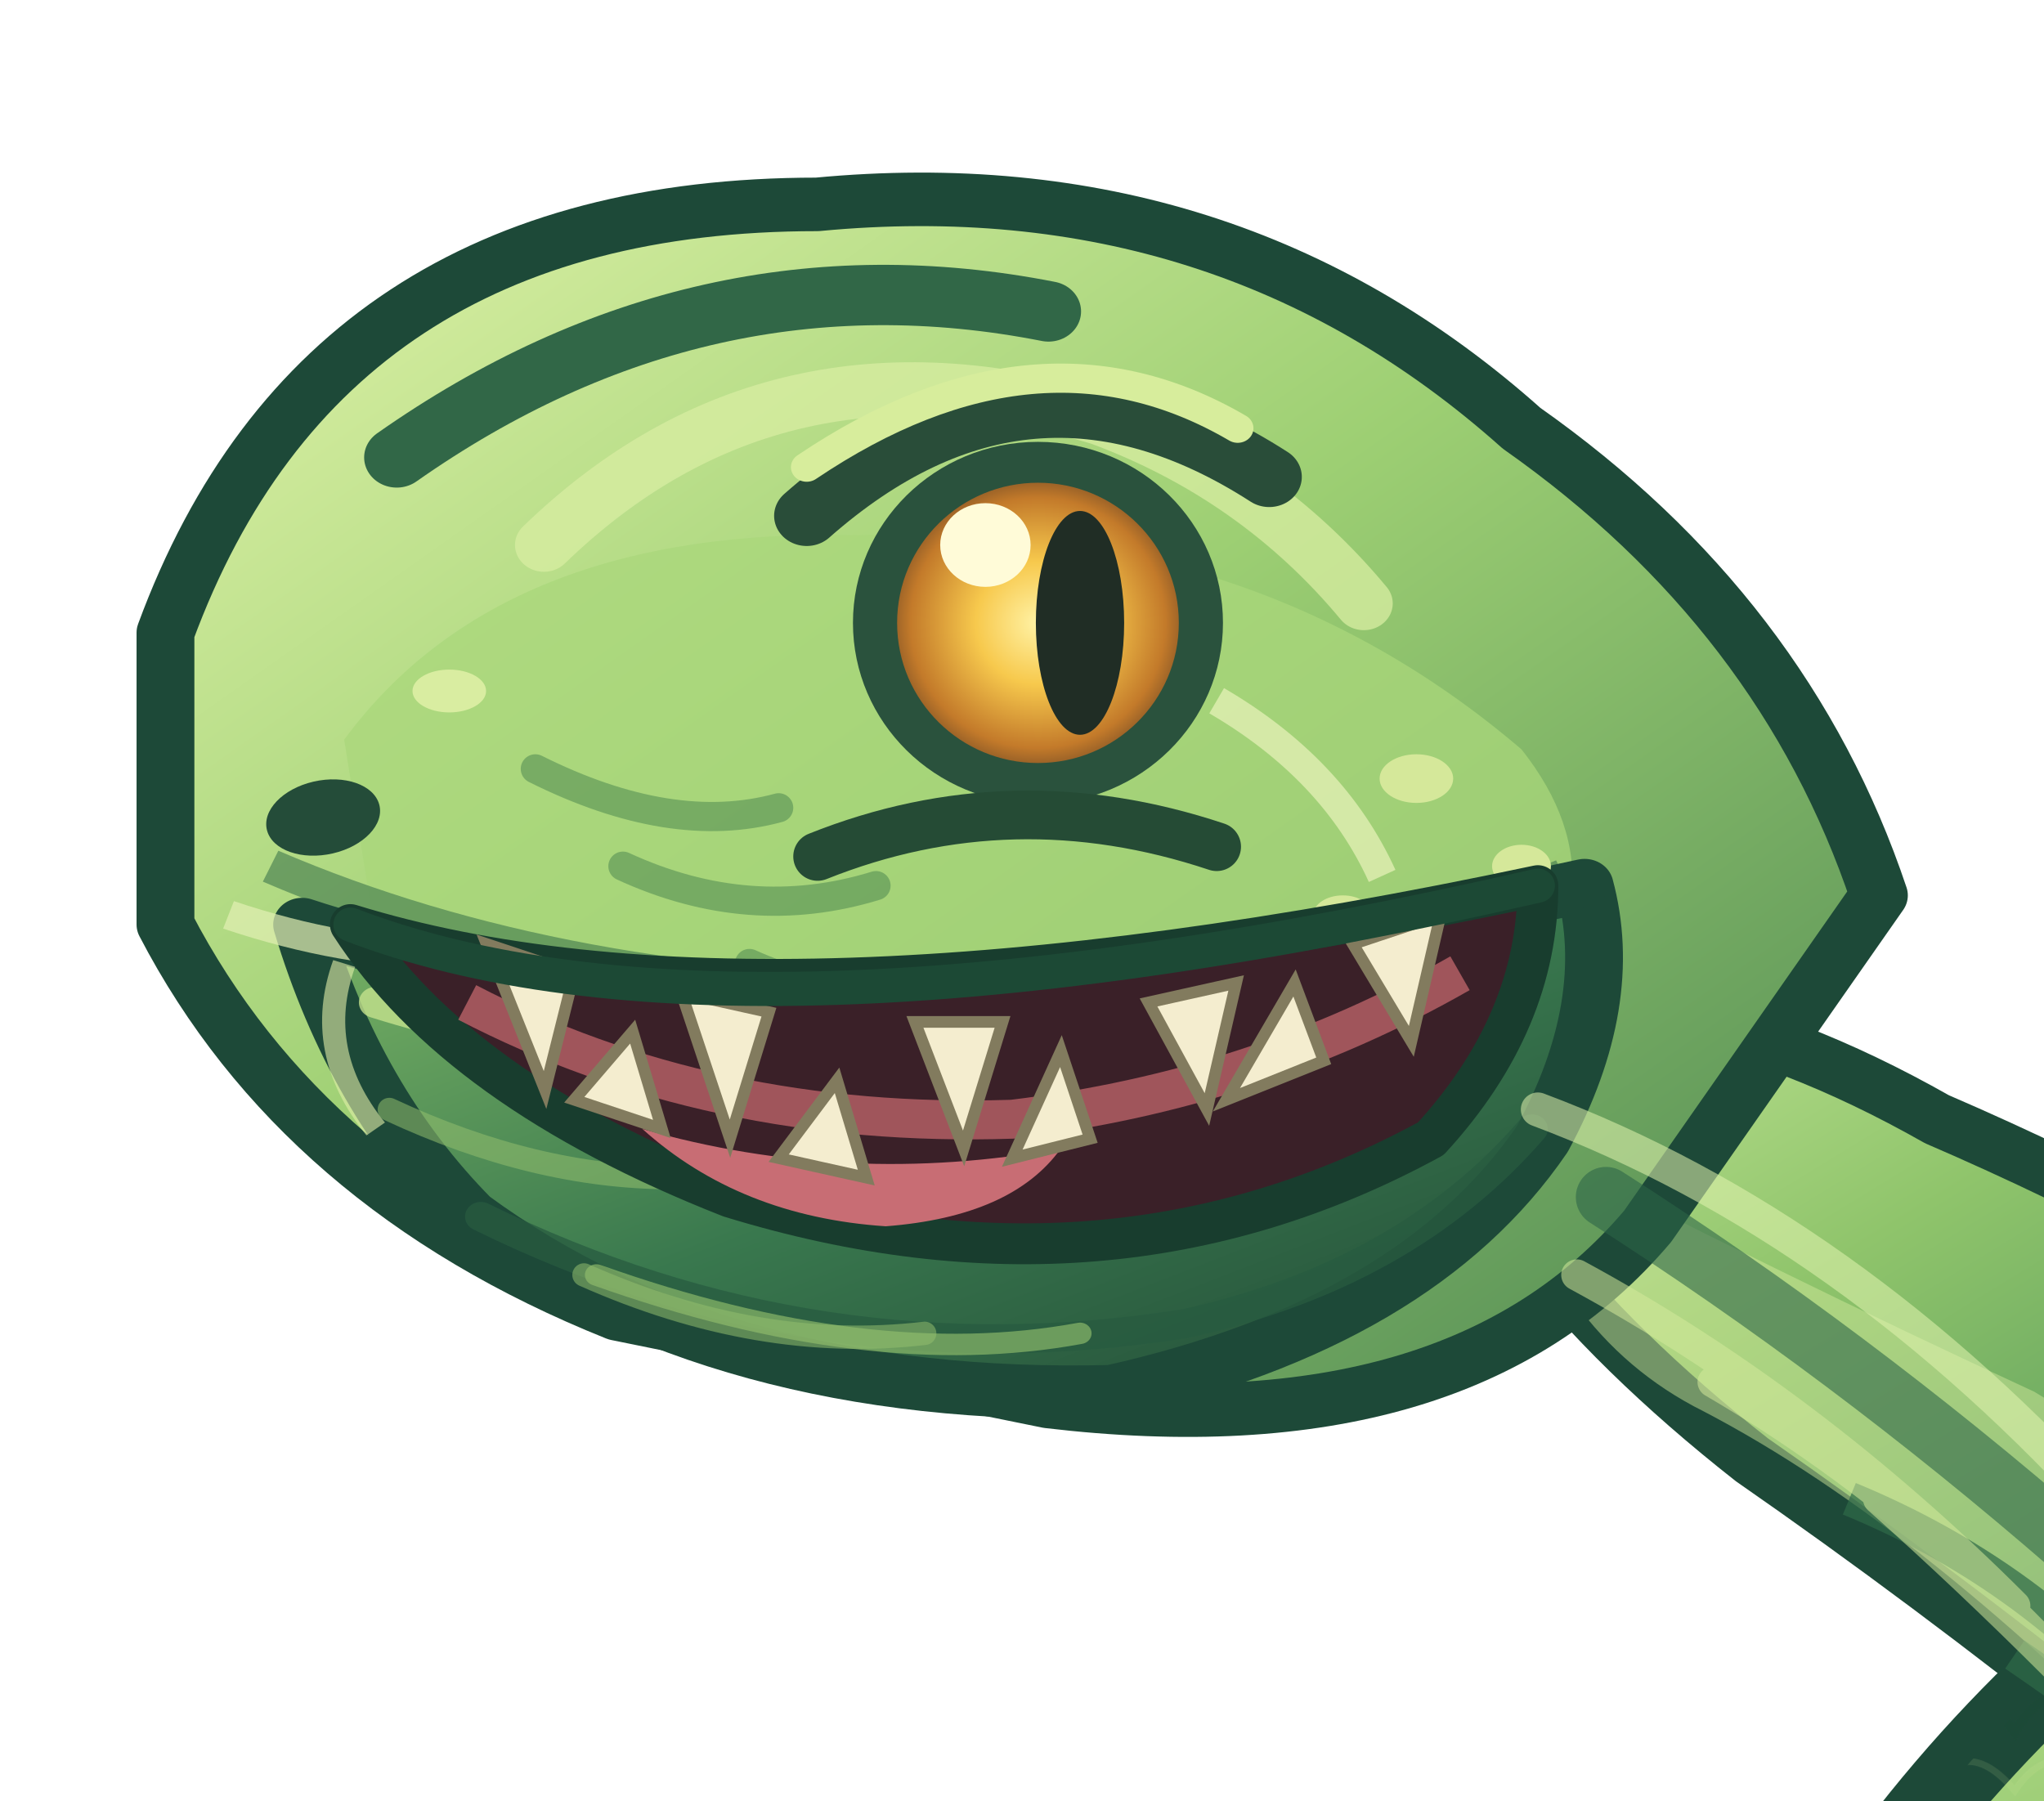
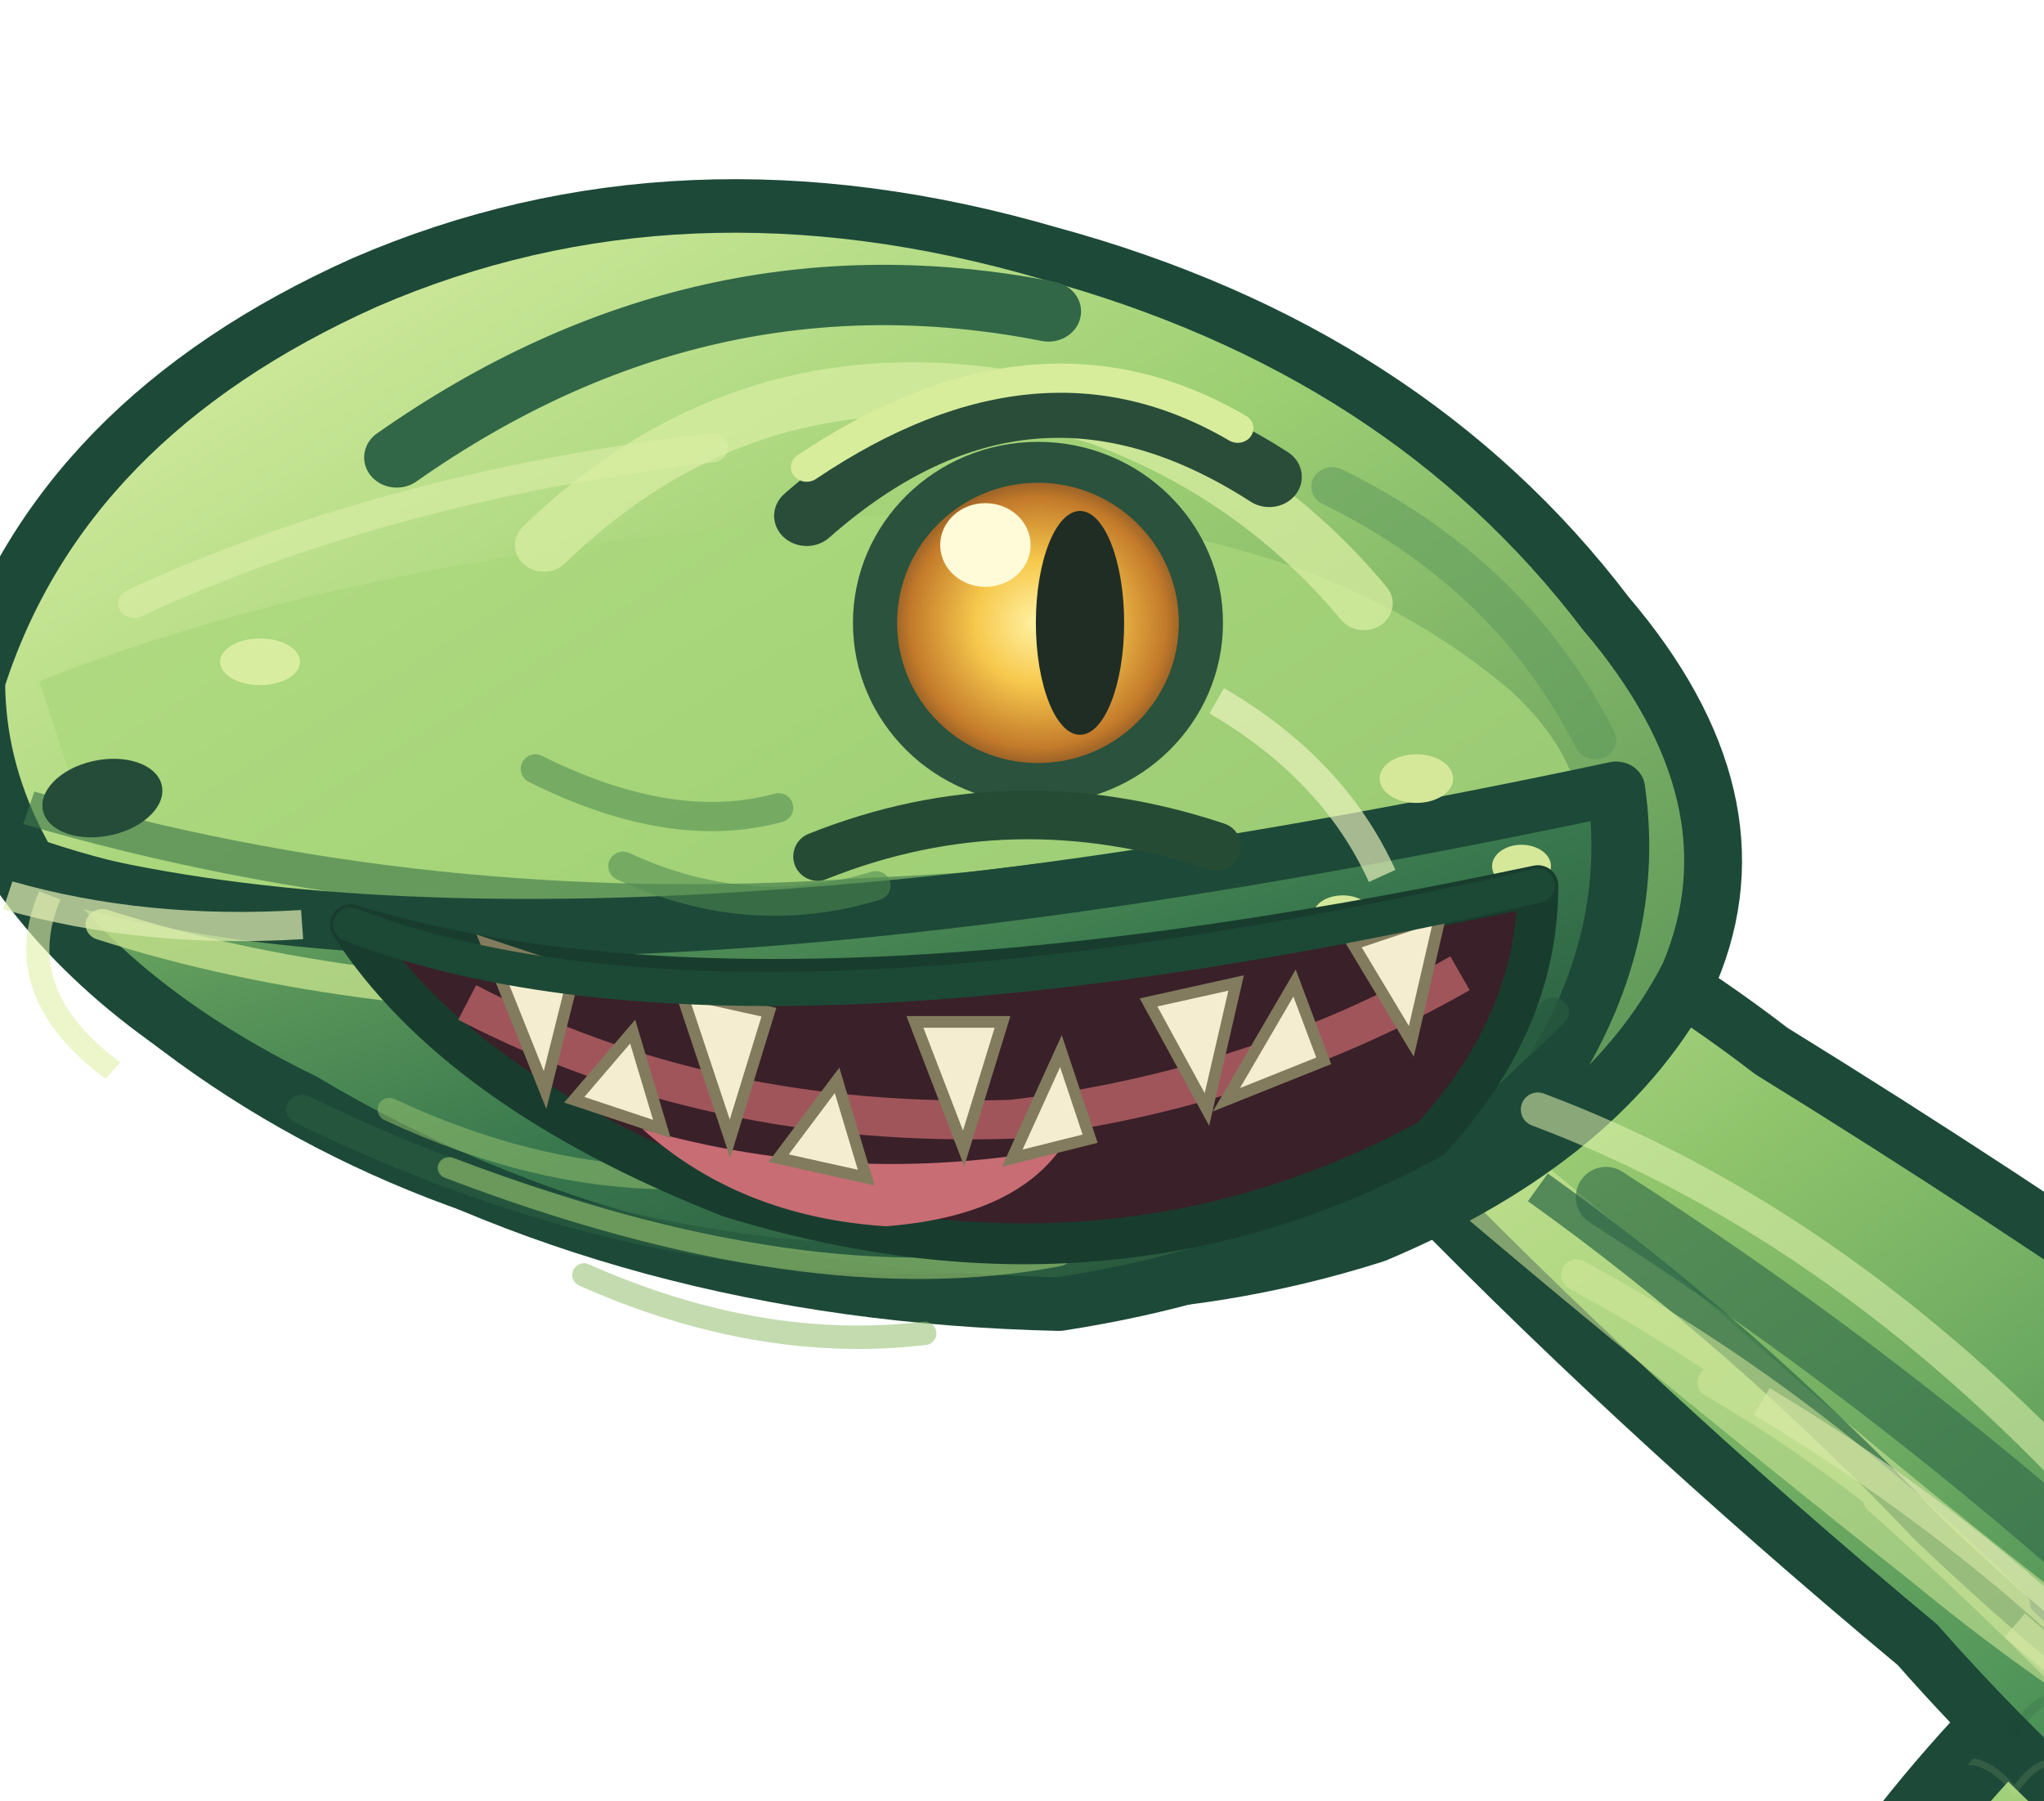
<svg xmlns="http://www.w3.org/2000/svg" viewBox="140 95 210 185" role="img" aria-label="Coelo, expresión de rugido">
  <svg x="0" y="0" width="1000" height="620" viewBox="0 0 1000 620">
    <defs>
      <linearGradient id="hide" x1="0" y1="0" x2=".8" y2="1">
        <stop stop-color="#c8e99a" />
        <stop offset=".28" stop-color="#8fc46b" />
        <stop offset=".62" stop-color="#4f9359" />
        <stop offset="1" stop-color="#245440" />
      </linearGradient>
      <linearGradient id="hideDark" x1="0" y1="0" x2="1" y2="1">
        <stop stop-color="#7eb766" />
        <stop offset=".52" stop-color="#39784e" />
        <stop offset="1" stop-color="#204735" />
      </linearGradient>
      <linearGradient id="belly" x1="0" y1="0" x2=".3" y2="1">
        <stop stop-color="#f1e6bb" />
        <stop offset=".55" stop-color="#c9c58f" />
        <stop offset="1" stop-color="#8f9b68" />
      </linearGradient>
      <linearGradient id="face" x1="0" y1="0" x2="1" y2="1">
        <stop stop-color="#e2f4aa" />
        <stop offset=".45" stop-color="#9dcf73" />
        <stop offset="1" stop-color="#4d8752" />
      </linearGradient>
      <linearGradient id="claw" x1="0" y1="0" x2="0" y2="1">
        <stop stop-color="#f2e9ce" />
        <stop offset="1" stop-color="#a8a17f" />
      </linearGradient>
      <radialGradient id="amber">
        <stop stop-color="#fff2a5" />
        <stop offset=".38" stop-color="#f7c94d" />
        <stop offset=".78" stop-color="#c37a2a" />
        <stop offset="1" stop-color="#694525" />
      </radialGradient>
      <filter id="shadow" x="-20%" y="-30%" width="140%" height="170%">
        <feGaussianBlur stdDeviation="13" />
      </filter>
      <clipPath id="bodyClip">
        <path d="M335 285 Q374 234 448 226 Q537 207 626 258 Q671 286 681 336 Q676 386 628 408 Q554 439 460 410 Q389 391 346 352Z" />
      </clipPath>
      <pattern id="scaleTexture" width="18" height="14" patternUnits="userSpaceOnUse">
        <path d="M-4 7 Q0 0 5 7 Q9 0 14 7 Q18 1 22 7" fill="none" stroke="#174a34" stroke-width="1" opacity=".26" />
        <path d="M-4 13 Q0 7 5 13 Q9 7 14 13 Q18 7 22 13" fill="none" stroke="#d4e99b" stroke-width=".7" opacity=".2" />
      </pattern>
      <clipPath id="coeloTailClip">
        <path d="M614 321 Q702 295 773 279 Q849 257 958 246 Q930 276 885 298 Q800 343 714 362 Q654 371 611 363Z" />
      </clipPath>
    </defs>
    <ellipse cx="535" cy="555" rx="370" ry="24" fill="#192b28" opacity=".22" filter="url(#shadow)" />
    <path d="M593 356 Q650 354 676 393 Q693 428 678 463 L719 515 Q728 530 713 537 L685 536 Q662 506 637 481 Q608 464 611 432 L562 410Z" fill="url(#hideDark)" stroke="#1d4938" stroke-width="5.5" stroke-linejoin="round" />
    <path d="M646 389 Q675 405 666 441 L645 465 Q630 447 628 424Z" fill="#8abd68" opacity=".48" />
    <path d="M678 458 Q695 474 708 501 L694 518 L661 490Z" fill="#2e6648" opacity=".9" />
    <path d="M685 522 Q702 516 724 522 L754 537 Q763 547 747 553 L683 557 Q666 552 674 539Z" fill="url(#hideDark)" stroke="#1d4938" stroke-width="5.5" />
    <path d="M712 534 L746 542 M700 544 L737 550" stroke="#b2d384" stroke-width="3" opacity=".6" />
    <path d="M738 540 Q750 537 759 542 L768 550 Q759 558 744 555Z" fill="url(#claw)" stroke="#756f55" stroke-width="3" />
    <path d="M614 321 Q702 295 773 279 Q849 257 958 246 Q930 276 885 298 Q800 343 714 362 Q654 371 611 363Z" fill="url(#hideDark)" stroke="#1d4938" stroke-width="7.7" stroke-linejoin="round" />
    <path d="M645 329 Q755 299 845 283 Q904 269 948 253 Q907 291 849 312 Q741 355 657 356Z" fill="url(#hide)" opacity=".82" />
    <path d="M699 330 Q796 305 887 282" fill="none" stroke="#c1e28b" stroke-width="5.5" stroke-linecap="round" opacity=".65" />
    <path d="M731 344 Q812 319 887 295" fill="none" stroke="#24533c" stroke-width="3.5" stroke-linecap="round" opacity=".65" />
    <path d="M771 293 Q790 322 795 340 M816 279 Q835 302 841 322 M862 265 Q881 285 885 301 M902 256 Q917 270 921 283" fill="none" stroke="#2c6847" stroke-width="4.8" stroke-linecap="round" opacity=".8" />
    <g fill="#d4e99b" stroke="#386b46" stroke-width="2">
      <ellipse cx="746" cy="303" rx="5" ry="8" transform="rotate(22 746 303)" />
      <ellipse cx="785" cy="292" rx="4" ry="7" transform="rotate(20 785 292)" />
      <ellipse cx="827" cy="280" rx="3.5" ry="6" transform="rotate(18 827 280)" />
      <ellipse cx="872" cy="267" rx="3" ry="5" transform="rotate(14 872 267)" />
    </g>
    <path d="M514 354 Q566 339 592 375 Q608 406 579 439 L543 481 Q533 508 538 527 Q540 543 523 548 L490 544 Q476 533 487 513 L499 463 Q491 428 472 408Z" fill="url(#hide)" stroke="#1d4938" stroke-width="7.7" stroke-linejoin="round" />
    <path d="M512 376 Q551 362 576 390 Q575 421 545 441 Q512 438 500 412Z" fill="#c0df8b" opacity=".47" />
    <path d="M501 458 Q525 467 550 455 L532 501 Q514 511 491 496Z" fill="#38794d" opacity=".7" />
    <path d="M489 526 Q516 532 539 523 L568 544 Q574 558 553 565 L480 567 Q461 561 470 546Z" fill="url(#hideDark)" stroke="#1d4938" stroke-width="5.5" />
    <path d="M476 552 Q518 560 565 548" fill="none" stroke="#a8ce78" stroke-width="3.5" opacity=".6" />
    <g fill="url(#claw)" stroke="#746e53" stroke-width="3">
      <path d="M481 552 Q464 542 453 551 Q465 565 486 562Z" />
      <path d="M505 559 Q491 551 480 562 Q491 575 510 568Z" />
      <path d="M535 558 Q526 550 516 563 Q528 575 544 567Z" />
    </g>
    <path d="M335 285 Q374 234 448 226 Q537 207 626 258 Q671 286 681 336 Q676 386 628 408 Q554 439 460 410 Q389 391 346 352Z" fill="url(#hide)" stroke="#1d4938" stroke-width="8.5" stroke-linejoin="round" />
-     <path d="M382 342 Q420 355 479 359 Q547 365 631 340 Q661 335 669 354 Q650 403 587 417 Q486 433 411 392Z" fill="url(#belly)" stroke="#597451" stroke-width="3.5" />
+     <path d="M382 342 Q423 355 482 359 Q548 364 630 340 Q656 336 664 351 Q644 391 586 405 Q497 421 423 390 Q392 369 382 342Z" fill="url(#belly)" stroke="#597451" stroke-width="3.5" />
    <path d="M411 375 Q476 398 538 397 M428 389 Q483 412 533 411 M552 391 Q597 390 624 371" fill="none" stroke="#8f996d" stroke-width="3" opacity=".7" />
    <path d="M386 288 Q427 244 494 251 Q532 259 548 291 Q518 325 467 334 Q416 330 382 310Z" fill="#a9d77b" opacity=".45" />
    <path d="M444 257 Q472 269 488 297 M489 257 Q525 270 541 299 M397 318 Q429 341 462 344" fill="none" stroke="#d1e99c" stroke-width="4.2" stroke-linecap="round" opacity=".58" />
    <path d="M543 302 Q584 294 615 320 M554 319 Q593 311 622 336" fill="none" stroke="#326d48" stroke-width="4.2" stroke-linecap="round" opacity=".65" />
    <path d="M376 292 Q391 322 424 350 Q465 381 526 377 Q551 373 568 354 Q539 399 482 397 Q415 386 377 342Z" fill="#e4dba9" opacity=".8" />
-     <path d="M394 304 Q356 270 320 245 Q292 223 285 200 Q309 193 339 210 Q390 232 433 271 Q445 292 428 314Z" fill="url(#hide)" stroke="#1d4938" stroke-width="5.5" stroke-linejoin="round" />
-     <path d="M365 280 Q338 252 315 240 Q299 232 294 211 Q323 226 349 238 Q387 261 414 291Z" fill="#d0e99a" opacity=".48" />
-     <path d="M330 249 Q347 256 359 269 M347 265 Q366 278 378 290" stroke="#2e6947" stroke-width="3.5" fill="none" opacity=".7" />
-     <path d="M374 299 Q389 320 416 326" stroke="#e2e9b5" stroke-width="3.5" fill="none" opacity=".55" />
+     <path d="M392 311 Q359 289 337 264 Q307 239 283 214 Q268 197 271 181 Q296 183 322 203 Q369 232 414 267 Q441 290 430 316 Q412 331 392 311Z" fill="url(#hide)" stroke="#1d4938" stroke-width="5.8" stroke-linejoin="round" />
+     <path d="M279 199 Q300 215 326 238 Q359 266 397 292 Q365 281 337 258 Q303 231 280 211Z" fill="#d0e99a" opacity=".56" />
+     <path d="M298 217 Q319 232 338 252 Q360 273 382 286" stroke="#2e6947" stroke-width="3.5" fill="none" opacity=".72" />
+     <path d="M321 239 Q346 254 364 274 M347 262 Q369 281 397 298" stroke="#e2e9b5" stroke-width="3.2" fill="none" opacity=".6" />
+     <path d="M381 292 Q399 310 419 319" stroke="#245a40" stroke-width="4.2" fill="none" opacity=".7" />
    <g transform="translate(238 180) scale(1.08 1) translate(-238 -180)">
-       <path d="M163 160 Q178 116 225 116 Q264 112 292 139 Q317 158 326 187 L304 221 Q286 244 247 239 L206 230 Q176 217 163 190Z" fill="url(#face)" stroke="#1d4938" stroke-width="5.5" stroke-linejoin="round" />
-       <path d="M180 171 Q195 149 229 150 Q266 148 292 172 Q303 187 289 202 Q261 218 219 212 L184 198Z" fill="#a9d77b" opacity=".75" />
-       <path d="M173 184 Q201 197 238 197 Q269 197 296 185" fill="none" stroke="#3e764b" stroke-width="3.5" opacity=".6" />
-       <path d="M176 190 Q218 205 298 186 Q301 198 294 212 Q282 231 253 238 Q216 239 192 220 Q181 208 176 190Z" fill="url(#hideDark)" stroke="#1d4938" stroke-width="5.5" stroke-linejoin="round" />
-       <path d="M176 190 Q220 204 298 186" fill="none" stroke="#1d4938" stroke-width="4.4" stroke-linecap="round" />
-       <path d="M183 198 Q221 211 288 196" fill="none" stroke="#c5e38d" stroke-width="3.2" stroke-linecap="round" opacity=".78" />
-       <path d="M193 220 Q225 237 260 231 Q281 226 293 211" fill="none" stroke="#275b40" stroke-width="3" stroke-linecap="round" opacity=".74" />
-       <path d="M204 226 Q230 236 250 232" fill="none" stroke="#9ac66f" stroke-width="2.2" stroke-linecap="round" opacity=".6" />
-       <path d="M180 194 Q177 203 183 211" fill="none" stroke="#e1efa9" stroke-width="2.2" opacity=".6" />
+       <path d="M145 165 Q153 138 182 124 Q212 110 247 121 Q281 131 300 158 Q315 177 308 195 Q300 212 278 222 Q249 232 216 223 Q183 218 160 197 Q145 182 145 165Z" fill="url(#face)" stroke="#1d4938" stroke-width="5.5" stroke-linejoin="round" />
+       <path d="M151 165 Q179 153 219 149 Q266 143 291 166 Q304 179 292 194 Q269 209 230 207 Q186 202 158 188Z" fill="#a9d77b" opacity=".72" />
+       <path d="M150 178 Q188 190 229 187 Q270 185 300 176" fill="none" stroke="#3e764b" stroke-width="3.5" opacity=".62" />
+       <path d="M160 157 Q184 145 215 141" fill="none" stroke="#dff0a9" stroke-width="3" opacity=".55" stroke-linecap="round" />
+       <path d="M274 145 Q291 154 299 171" fill="none" stroke="#5b965b" stroke-width="4" opacity=".5" stroke-linecap="round" />
+       <path d="M148 183 Q192 201 301 176 Q303 191 295 205 Q278 224 248 229 Q207 228 176 208 Q157 198 148 183Z" fill="url(#hideDark)" stroke="#1d4938" stroke-width="5.5" stroke-linejoin="round" />
+       <path d="M148 183 Q197 199 301 176" fill="none" stroke="#1d4938" stroke-width="4.4" stroke-linecap="round" />
+       <path d="M157 190 Q206 207 291 187" fill="none" stroke="#c5e38d" stroke-width="3.2" stroke-linecap="round" opacity=".78" />
+       <path d="M176 209 Q214 229 250 223 Q279 217 295 199" fill="none" stroke="#275b40" stroke-width="3" stroke-linecap="round" opacity=".74" />
+       <path d="M190 215 Q224 229 248 224" fill="none" stroke="#9ac66f" stroke-width="2.2" stroke-linecap="round" opacity=".6" />
+       <path d="M152 187 Q148 197 158 205" fill="none" stroke="#e1efa9" stroke-width="2.2" opacity=".6" />
      <path d="M199 151 Q221 128 252 138 Q267 144 277 157" fill="none" stroke="#d8eda2" stroke-width="5.5" stroke-linecap="round" opacity=".75" />
      <path d="M185 142 Q214 120 247 127" fill="none" stroke="#316747" stroke-width="6.2" stroke-linecap="round" />
      <ellipse cx="246" cy="159" rx="15.5" ry="16.5" fill="url(#amber)" stroke="#2a523d" stroke-width="4.2" />
      <ellipse cx="250" cy="159" rx="4.2" ry="11.5" fill="#202d25" />
      <ellipse cx="241" cy="151" rx="4.3" ry="4.3" fill="#fffbd8" />
      <path d="M224 148 Q245 128 268 144" fill="none" stroke="#294d39" stroke-width="6.2" stroke-linecap="round" />
      <path d="M224 143 Q246 127 265 139" fill="none" stroke="#d7ed9c" stroke-width="3" stroke-linecap="round" />
-       <ellipse cx="178" cy="179" rx="5.5" ry="3.8" fill="#244c39" transform="rotate(-14 178 179)" />
-       <ellipse cx="190" cy="166" rx="3.5" ry="2.2" fill="#d9eda1" />
-       <path d="M169 189 Q180 193 190 193" stroke="#e3f0b3" stroke-width="3" fill="none" opacity=".7" />
+       <ellipse cx="157" cy="177" rx="5.8" ry="3.9" fill="#244c39" transform="rotate(-14 157 177)" />
+       <ellipse cx="172" cy="163" rx="3.8" ry="2.4" fill="#d9eda1" />
+       <path d="M148 187 Q161 191 176 190" stroke="#e3f0b3" stroke-width="3" fill="none" opacity=".7" />
      <g fill="#d5e89a">
        <ellipse cx="282" cy="175" rx="3.5" ry="2.5" />
        <ellipse cx="292" cy="184" rx="2.8" ry="2.2" />
        <ellipse cx="275" cy="189" rx="2.8" ry="2" />
      </g>
    </g>
    <path d="M389 288 Q406 276 420 293 Q428 306 418 321 L406 328 Q391 318 385 302Z" fill="url(#hideDark)" stroke="#1d4938" stroke-width="5.5" stroke-linejoin="round" />
    <path d="M397 292 Q407 287 414 300" fill="none" stroke="#c7e69a" stroke-width="3.5" stroke-linecap="round" opacity=".7" />
    <path d="M405 291 Q423 282 437 298 Q444 311 431 326 Q422 337 430 349 L440 359 Q444 367 436 372 Q426 372 419 360 L405 340 Q393 332 394 316 Q393 300 405 291Z" fill="url(#hide)" stroke="#1d4938" stroke-width="5.5" stroke-linejoin="round" />
    <path d="M408 297 Q422 291 432 305 Q436 314 426 327" fill="none" stroke="#d4eda0" stroke-width="3.5" stroke-linecap="round" opacity=".7" />
    <path d="M403 320 Q411 333 422 340 M421 332 Q430 345 433 355" fill="none" stroke="#2d6947" stroke-width="3.5" stroke-linecap="round" opacity=".78" />
    <ellipse cx="426" cy="331" rx="8" ry="7" transform="rotate(30 426 331)" fill="#78b568" stroke="#24563e" stroke-width="2.5" />
    <path d="M434 361 Q443 362 445 370 Q443 379 436 375 L429 368Z M431 365 Q425 372 424 380 Q428 385 433 378" fill="none" stroke="#2d6245" stroke-width="4.5" stroke-linecap="round" />
    <path d="M443 371 Q450 371 451 378 Q446 383 440 377Z M425 378 Q431 375 432 382 Q427 387 422 382Z" fill="url(#claw)" stroke="#756f55" stroke-width="2" />
    <path d="M398 296 Q406 287 416 291 M398 312 Q405 325 415 331" fill="none" stroke="#d4eda0" stroke-width="3" stroke-linecap="round" opacity=".65" />
    <g fill="#d4e99b" stroke="#386e48" stroke-width="3">
      <path d="M375 256 Q381 240 393 250 Q400 261 389 269Z" />
      <path d="M404 243 Q411 226 424 238 Q430 250 417 258Z" />
      <path d="M437 233 Q444 218 457 229 Q463 241 450 248Z" />
      <path d="M472 229 Q480 214 493 226 Q500 239 486 244Z" />
      <path d="M508 234 Q516 220 528 233 Q533 244 520 249Z" />
      <path d="M542 246 Q550 233 561 247 Q565 258 552 262Z" />
      <path d="M574 263 Q582 252 592 265 Q596 275 584 280Z" />
    </g>
    <g fill="none" stroke-linecap="round">
      <path d="M397 293 Q412 309 425 319" stroke="#2b6545" stroke-width="5.5" />
      <path d="M428 280 Q444 298 451 316" stroke="#2a6545" stroke-width="7.7" />
      <path d="M462 272 Q477 289 480 313" stroke="#2a6545" stroke-width="5.5" />
      <path d="M497 268 Q510 285 510 307" stroke="#2a6545" stroke-width="6.2" />
      <path d="M532 273 Q546 288 542 306" stroke="#2a6545" stroke-width="5.5" />
      <path d="M401 292 Q412 305 423 314" stroke="#a8d37b" stroke-width="3" />
      <path d="M433 282 Q444 297 449 309" stroke="#a8d37b" stroke-width="3" />
      <path d="M466 275 Q477 292 478 306" stroke="#a8d37b" stroke-width="3" />
    </g>
    <g fill="#d7e99f" opacity=".92">
      <circle cx="474" cy="337" r="3" />
      <circle cx="487" cy="345" r="2.8" />
      <circle cx="501" cy="336" r="2.8" />
      <circle cx="516" cy="346" r="3" />
      <circle cx="531" cy="333" r="2.5" />
      <circle cx="548" cy="345" r="2.7" />
      <circle cx="564" cy="333" r="2.6" />
      <circle cx="580" cy="344" r="2.8" />
      <circle cx="594" cy="329" r="2.4" />
    </g>
    <g fill="none" stroke-linecap="round" stroke-linejoin="round">
      <path d="M526 382 Q549 388 563 410 Q568 423 558 437" stroke="#e1efae" stroke-width="3.5" opacity=".55" />
      <path d="M517 401 Q531 417 530 439 M536 409 Q546 419 542 433" stroke="#275f42" stroke-width="3.5" opacity=".65" />
      <path d="M507 463 Q521 472 539 466 M500 477 Q515 486 533 480 M494 494 Q509 501 526 496" stroke="#c6e08d" stroke-width="3" opacity=".54" />
      <path d="M493 514 Q510 521 535 512 M489 520 Q510 529 537 519" stroke="#24593f" stroke-width="3.5" opacity=".68" />
      <path d="M603 388 Q624 403 632 424 M620 405 Q630 422 626 440 M639 431 Q652 444 668 440" stroke="#c7e28e" stroke-width="3" opacity=".48" />
      <path d="M653 461 Q671 474 685 488 M661 473 Q676 488 690 499" stroke="#1e543a" stroke-width="3" opacity=".7" />
      <path d="M690 514 Q711 519 729 532 M686 520 Q707 527 724 540" stroke="#a9cc78" stroke-width="2.5" opacity=".6" />
    </g>
    <g fill="#d5e99c" opacity=".78">
      <ellipse cx="518" cy="416" rx="3" ry="4" transform="rotate(18 518 416)" />
      <ellipse cx="529" cy="424" rx="2.5" ry="3.5" transform="rotate(20 529 424)" />
      <ellipse cx="509" cy="450" rx="2.8" ry="4" transform="rotate(18 509 450)" />
      <ellipse cx="522" cy="460" rx="2.4" ry="3.4" transform="rotate(20 522 460)" />
      <ellipse cx="541" cy="448" rx="2.3" ry="3.2" transform="rotate(25 541 448)" />
      <ellipse cx="635" cy="449" rx="2.4" ry="3.1" />
      <ellipse cx="649" cy="456" rx="2" ry="2.8" />
      <ellipse cx="666" cy="476" rx="2.5" ry="3.2" />
    </g>
    <path d="M473 550 Q479 546 486 552 M496 558 Q503 553 511 558 M522 558 Q530 552 538 556" fill="none" stroke="#d7e6a8" stroke-width="2.3" opacity=".85" />
    <path d="M684 540 Q694 537 704 542 M703 543 Q713 541 721 546" fill="none" stroke="#d1e2a0" stroke-width="2" opacity=".72" />
    <path d="M480 543 Q486 539 491 545 M505 550 Q511 546 516 552 M532 548 Q537 544 542 549" fill="none" stroke="#315f43" stroke-width="2.5" opacity=".65" />
    <g fill="#2b6545" opacity=".46">
      <ellipse cx="449" cy="300" rx="4.5" ry="7" transform="rotate(-18 449 300)" />
      <ellipse cx="467" cy="316" rx="3.3" ry="5" transform="rotate(-22 467 316)" />
      <ellipse cx="492" cy="304" rx="4" ry="6" transform="rotate(-15 492 304)" />
      <ellipse cx="523" cy="321" rx="3.8" ry="5.5" transform="rotate(-10 523 321)" />
      <ellipse cx="558" cy="311" rx="3.5" ry="5.2" transform="rotate(10 558 311)" />
      <ellipse cx="584" cy="334" rx="3" ry="4.5" transform="rotate(15 584 334)" />
    </g>
    <g fill="none" stroke-linecap="round">
      <path d="M501 390 Q520 401 540 393 M506 399 Q522 407 535 402" stroke="#d1e69a" stroke-width="3" opacity=".54" />
      <path d="M481 432 Q494 442 505 439 M481 443 Q495 450 511 445" stroke="#224f39" stroke-width="3" opacity=".6" />
      <path d="M530 479 Q544 471 554 458 M523 490 Q536 482 544 472" stroke="#c2de8b" stroke-width="3" opacity=".5" />
      <path d="M645 393 Q662 402 675 394 M648 405 Q661 413 672 405" stroke="#1f5139" stroke-width="3" opacity=".7" />
      <path d="M180 209 Q195 216 209 216 M200 226 Q218 234 235 232" stroke="#91bd6d" stroke-width="2.4" opacity=".55" />
    </g>
    <g fill="#cfe59a" opacity=".72">
      <ellipse cx="505" cy="444" rx="3" ry="4" transform="rotate(16 505 444)" />
      <ellipse cx="517" cy="454" rx="2.3" ry="3.2" transform="rotate(22 517 454)" />
      <ellipse cx="532" cy="449" rx="2.6" ry="3.6" transform="rotate(17 532 449)" />
      <ellipse cx="546" cy="439" rx="2.2" ry="3.2" transform="rotate(22 546 439)" />
      <ellipse cx="622" cy="360" rx="2.2" ry="3.2" />
      <ellipse cx="636" cy="354" rx="2" ry="2.7" />
    </g>
    <rect x="330" y="215" width="360" height="230" fill="url(#scaleTexture)" clip-path="url(#bodyClip)" opacity=".62" />
    <rect x="610" y="240" width="360" height="145" fill="url(#scaleTexture)" clip-path="url(#coeloTailClip)" opacity=".58" />
    <g clip-path="url(#bodyClip)">
      <path d="M345 286 Q405 224 490 237 Q563 243 624 287 Q570 272 515 286 Q447 311 397 341Z" fill="#204a39" opacity=".17" />
      <path d="M361 339 Q406 372 479 381 Q560 396 647 350 Q620 401 564 411 Q455 431 387 378Z" fill="#6a8e5c" opacity=".22" />
      <path d="M387 276 Q438 236 498 244 Q542 247 575 274" fill="none" stroke="#e0f2ae" stroke-width="4.2" stroke-linecap="round" opacity=".42" />
      <path d="M389 349 Q426 364 454 365 M449 369 Q485 380 515 375 M535 375 Q570 376 598 360" fill="none" stroke="#77885a" stroke-width="3" opacity=".65" />
      <path d="M420 288 Q428 301 426 314 M448 274 Q458 291 457 310 M477 268 Q487 284 486 303 M507 269 Q520 286 517 301 M538 277 Q548 291 545 308" fill="none" stroke="#244f39" stroke-width="3.5" stroke-linecap="round" opacity=".55" />
      <g fill="#d8eaa2" opacity=".72">
        <ellipse cx="438" cy="352" rx="2.4" ry="3.4" />
        <ellipse cx="451" cy="344" rx="2" ry="3" />
        <ellipse cx="465" cy="354" rx="2.2" ry="3.2" />
        <ellipse cx="481" cy="345" rx="2.2" ry="3.1" />
        <ellipse cx="495" cy="357" rx="2.1" ry="3" />
        <ellipse cx="510" cy="347" rx="2.4" ry="3.3" />
        <ellipse cx="526" cy="356" rx="2" ry="3" />
        <ellipse cx="543" cy="344" rx="2.1" ry="3" />
        <ellipse cx="559" cy="354" rx="2.2" ry="3" />
        <ellipse cx="575" cy="342" rx="2" ry="2.8" />
        <ellipse cx="590" cy="350" rx="2.2" ry="3" />
      </g>
      <g fill="#275c40" opacity=".45">
        <ellipse cx="414" cy="299" rx="4" ry="6" transform="rotate(-25 414 299)" />
        <ellipse cx="446" cy="291" rx="3.6" ry="5.5" transform="rotate(-22 446 291)" />
        <ellipse cx="476" cy="285" rx="3.5" ry="5" transform="rotate(-16 476 285)" />
        <ellipse cx="509" cy="286" rx="3.4" ry="5" transform="rotate(-14 509 286)" />
        <ellipse cx="543" cy="297" rx="3.5" ry="5" transform="rotate(-10 543 297)" />
        <ellipse cx="578" cy="310" rx="3.8" ry="5.5" transform="rotate(9 578 310)" />
      </g>
    </g>
    <path d="M305 218 Q330 234 353 254 Q371 272 390 291" fill="none" stroke="#2b6446" stroke-width="6.2" stroke-linecap="round" opacity=".58" />
    <path d="M302 226 Q326 239 347 260 M316 237 Q340 251 359 274 M333 249 Q351 265 370 286" fill="none" stroke="#d3e99a" stroke-width="3.2" stroke-linecap="round" opacity=".55" />
    <path d="M727 315 Q792 295 854 279 M785 335 Q842 315 905 288" fill="none" stroke="#1e4e39" stroke-width="3.5" opacity=".55" stroke-linecap="round" />
    <path d="M752 304 Q813 286 866 272 M834 305 Q890 285 931 265" fill="none" stroke="#c3e58c" stroke-width="2.5" opacity=".65" stroke-linecap="round" />
    <path d="M195 174 Q209 181 220 178 M204 184 Q217 190 230 186 M217 194 Q228 199 239 195" fill="none" stroke="#4f8951" stroke-width="3" stroke-linecap="round" opacity=".55" />
    <path d="M265 167 Q277 174 282 185" fill="none" stroke="#eff6c0" stroke-width="3" opacity=".65" />
    <path d="M298 209 Q330 221 357 251 M347 290 Q372 312 397 319 M472 244 Q524 225 573 260" fill="none" stroke="#e2f4ae" stroke-width="3.5" stroke-linecap="round" opacity=".55" />
    <path d="M503 407 Q553 422 605 397" fill="none" stroke="#345f43" stroke-width="3.5" opacity=".55" />
    <path d="M483 547 L479 555 M507 553 L505 562 M537 551 L535 560" stroke="#fff4d8" stroke-width="2.4" opacity=".8" />
  </svg>
  <path d="M176 190 Q218 203 298 186 Q298 200 287 212 Q254 230 215 218 Q187 207 176 190Z" fill="#3a2028" stroke="#183d2e" stroke-width="4.2" stroke-linejoin="round" />
  <path d="M188 198 Q213 211 244 210 Q269 207 290 195" fill="none" stroke="#ad5c62" stroke-width="4" opacity=".88" />
  <path d="M206 211 Q227 217 249 213 Q244 220 231 221 Q216 220 206 211Z" fill="#c86d74" />
  <g fill="#f4edcf" stroke="#827b5e" stroke-width="1.2">
    <path d="M190 192 L199 195 L196 207Z" />
    <path d="M210 197 L219 199 L215 212Z" />
    <path d="M234 200 L243 200 L239 213Z" />
    <path d="M258 198 L267 196 L264 209Z" />
    <path d="M279 192 L288 189 L285 202Z" />
    <path d="M199 208 L208 211 L205 201Z" />
    <path d="M220 214 L229 216 L226 206Z" />
    <path d="M244 214 L252 212 L249 203Z" />
    <path d="M266 208 L276 204 L273 196Z" />
  </g>
  <path d="M176 190 Q215 205 298 186" fill="none" stroke="#1c4935" stroke-width="3.5" stroke-linecap="round" />
  <path d="M224 183 Q244 175 265 182" fill="none" stroke="#254b35" stroke-width="5" stroke-linecap="round" />
</svg>
